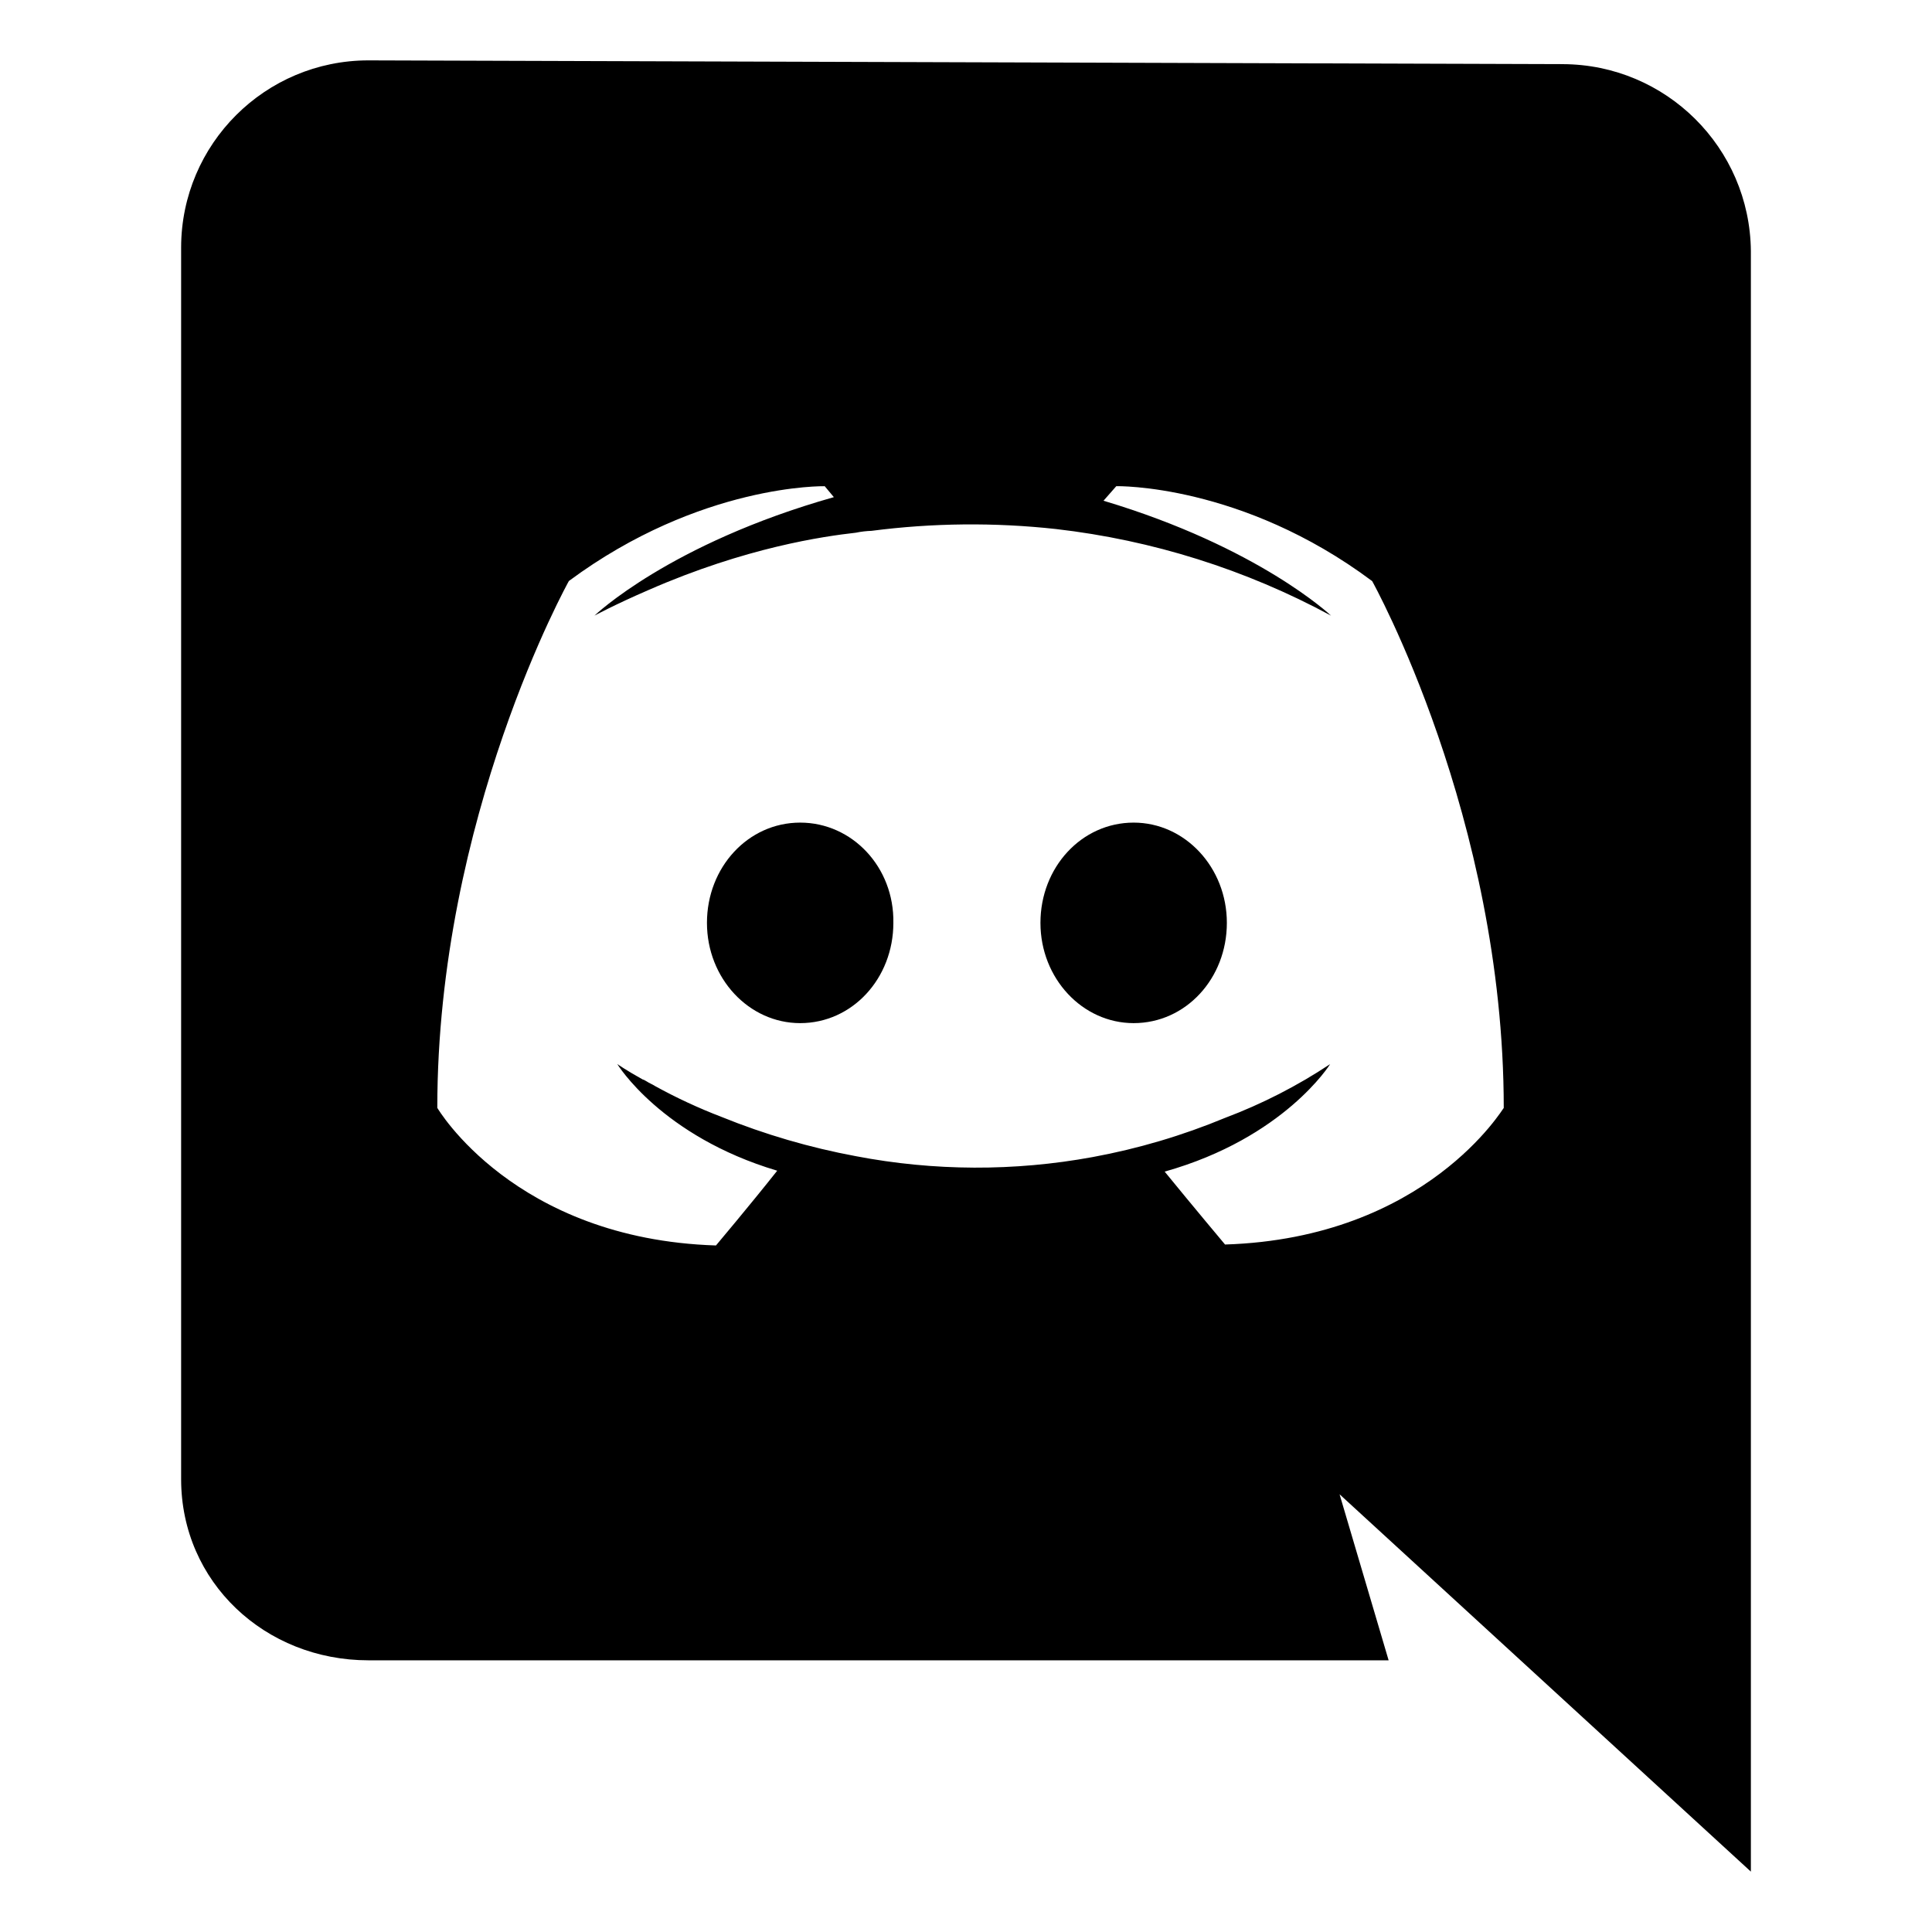
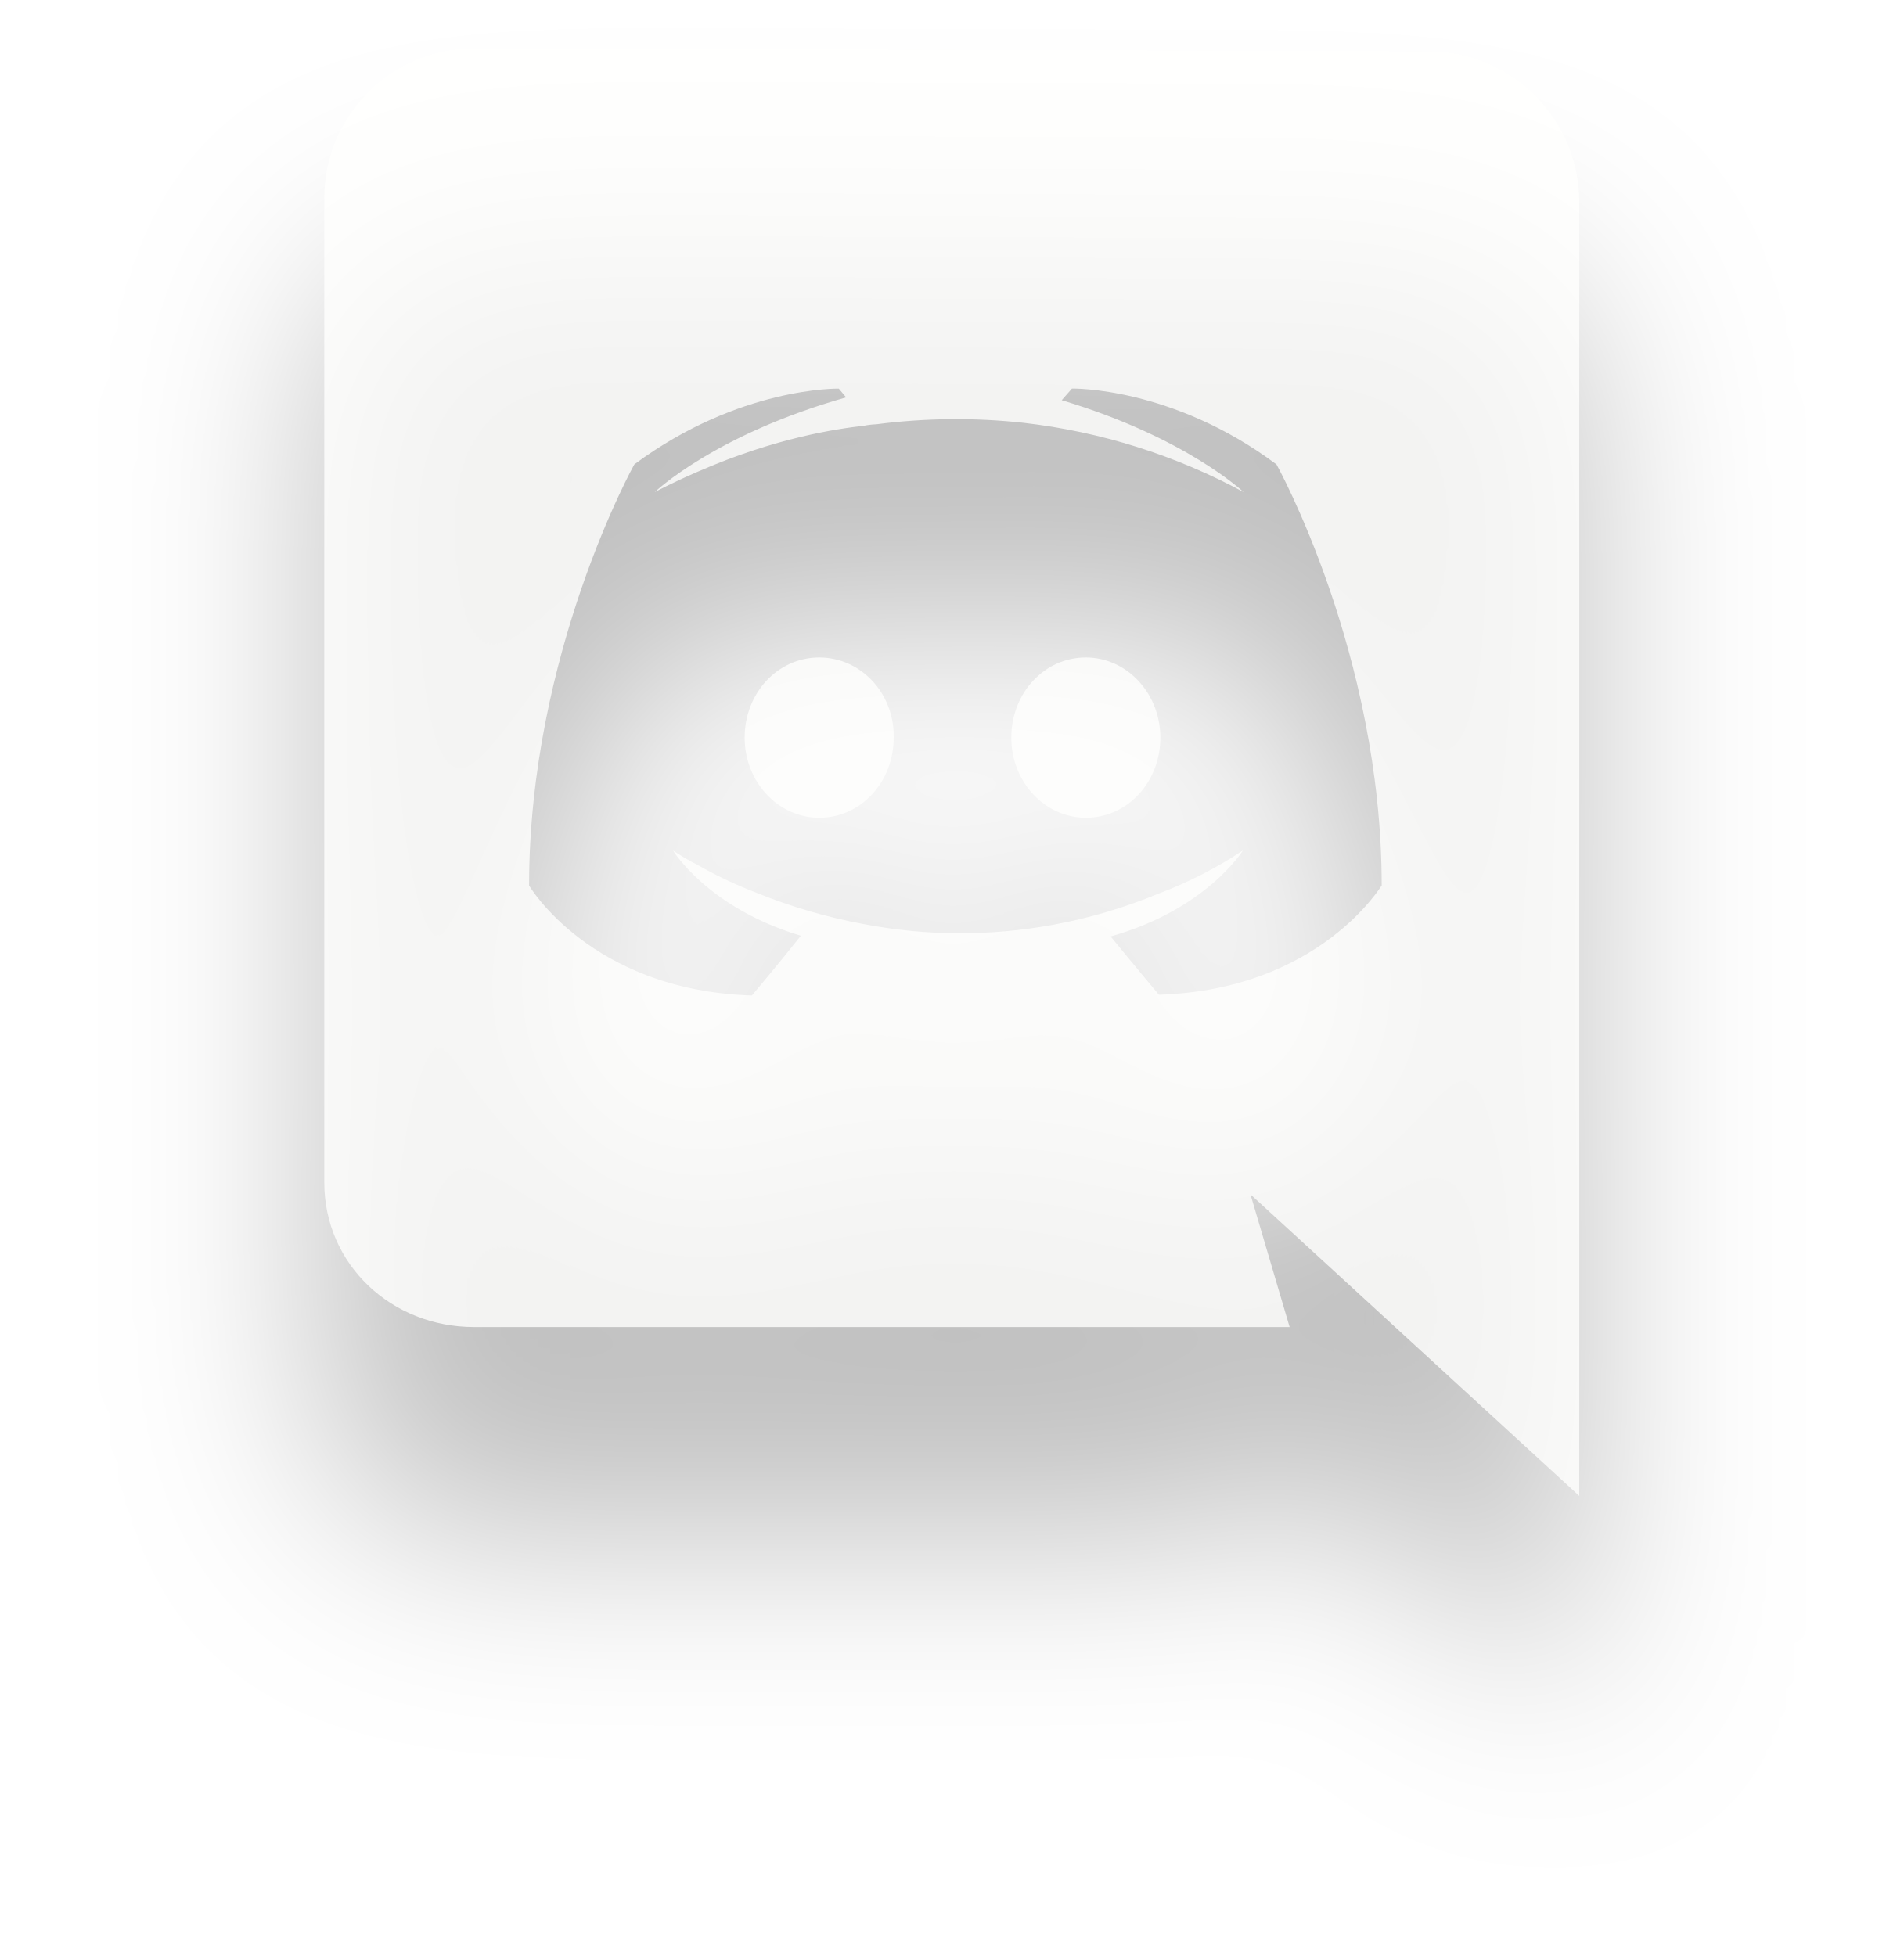
- <svg xmlns="http://www.w3.org/2000/svg" class="ionicon" viewBox="0 0 512 512">
-   <path d="M464 66.52A50 50 0 00414.12 17L97.64 16A49.65 49.65 0 0048 65.52V392c0 27.3 22.28 48 49.64 48H368l-13-44 109 100zM324.65 329.81s-8.72-10.39-16-19.32C340.39 301.55 352.5 282 352.5 282a139 139 0 01-27.85 14.25 173.31 173.31 0 01-35.11 10.39 170.05 170.05 0 01-62.72-.24 184.45 184.45 0 01-35.59-10.4 141.46 141.46 0 01-17.68-8.21c-.73-.48-1.45-.72-2.18-1.21-.49-.24-.73-.48-1-.48-4.36-2.42-6.78-4.11-6.78-4.11s11.62 19.09 42.38 28.26c-7.27 9.18-16.23 19.81-16.23 19.81-53.51-1.69-73.85-36.47-73.85-36.47 0-77.06 34.87-139.62 34.87-139.62 34.87-25.85 67.8-25.12 67.8-25.12l2.42 2.9c-43.59 12.32-63.44 31.4-63.44 31.4s5.32-2.9 14.28-6.77c25.91-11.35 46.5-14.25 55-15.21a24 24 0 014.12-.49 205.62 205.62 0 0148.91-.48 201.62 201.62 0 0172.89 22.95s-19.13-18.15-60.3-30.45l3.39-3.86s33.17-.73 67.81 25.16c0 0 34.87 62.56 34.87 139.62 0-.28-20.35 34.5-73.86 36.19z" />
-   <path d="M212.05 218c-13.8 0-24.7 11.84-24.7 26.57s11.14 26.57 24.7 26.57c13.8 0 24.7-11.83 24.7-26.57.25-14.76-10.9-26.57-24.7-26.57zM300.43 218c-13.8 0-24.7 11.84-24.7 26.57s11.14 26.57 24.7 26.57c13.81 0 24.7-11.83 24.7-26.57S314 218 300.43 218z" />
+ <svg xmlns="http://www.w3.org/2000/svg" width="36" height="37" viewBox="0 0 34 38" fill="none">
+   <g filter="url(#filter0_d)">
+     <path d="M29.188 3.898C29.18 3.127 28.869 2.39 28.322 1.847C27.775 1.304 27.036 0.998 26.265 0.996L7.721 0.938C6.951 0.938 6.212 1.243 5.667 1.787C5.122 2.331 4.815 3.069 4.812 3.839V22.969C4.812 24.568 6.118 25.781 7.721 25.781H23.562L22.801 23.203L29.188 29.062V3.898ZM21.023 19.325C21.023 19.325 20.512 18.716 20.085 18.193C21.945 17.669 22.654 16.523 22.654 16.523C22.143 16.862 21.596 17.142 21.023 17.358C20.36 17.633 19.671 17.837 18.965 17.967C17.75 18.19 16.504 18.186 15.29 17.953C14.576 17.821 13.878 17.616 13.205 17.344C12.849 17.207 12.503 17.047 12.169 16.863C12.126 16.835 12.084 16.82 12.041 16.792C12.012 16.778 11.998 16.764 11.983 16.764C11.727 16.622 11.585 16.523 11.585 16.523C11.585 16.523 12.266 17.641 14.069 18.179C13.643 18.717 13.118 19.34 13.118 19.34C9.982 19.24 8.79 17.203 8.79 17.203C8.79 12.687 10.834 9.022 10.834 9.022C12.877 7.507 14.806 7.55 14.806 7.55L14.948 7.72C12.394 8.442 11.231 9.56 11.231 9.56C11.231 9.56 11.543 9.39 12.068 9.163C13.586 8.498 14.792 8.328 15.29 8.272C15.37 8.255 15.45 8.246 15.532 8.243C16.482 8.12 17.445 8.11 18.398 8.215C19.894 8.387 21.343 8.843 22.668 9.56C22.668 9.56 21.547 8.496 19.135 7.775L19.334 7.549C19.334 7.549 21.277 7.506 23.307 9.023C23.307 9.023 25.35 12.689 25.35 17.204C25.35 17.188 24.158 19.226 21.023 19.325Z" fill="#FFFFFD" fill-opacity="0.8" />
+     <path d="M14.425 12.773C13.616 12.773 12.977 13.467 12.977 14.33C12.977 15.193 13.63 15.887 14.425 15.887C15.233 15.887 15.872 15.194 15.872 14.33C15.887 13.465 15.233 12.773 14.425 12.773ZM19.603 12.773C18.795 12.773 18.156 13.467 18.156 14.33C18.156 15.193 18.809 15.887 19.603 15.887C20.413 15.887 21.051 15.194 21.051 14.33C21.051 13.467 20.398 12.773 19.603 12.773Z" fill="#FFFFFD" fill-opacity="0.8" />
+   </g>
+   <defs>
+     <filter id="filter0_d" x="-2" y="0" width="38" height="38" filterUnits="userSpaceOnUse" color-interpolation-filters="sRGB">
+       <feFlood flood-opacity="0" result="BackgroundImageFix" />
+       <feColorMatrix in="SourceAlpha" type="matrix" values="0 0 0 0 0 0 0 0 0 0 0 0 0 0 0 0 0 0 127 0" />
+       <feOffset dy="4" />
+       <feGaussianBlur stdDeviation="2" />
+       <feColorMatrix type="matrix" values="0 0 0 0 0 0 0 0 0 0 0 0 0 0 0 0 0 0 0.25 0" />
+       <feBlend mode="normal" in2="BackgroundImageFix" result="effect1_dropShadow" />
+       <feBlend mode="normal" in="SourceGraphic" in2="effect1_dropShadow" result="shape" />
+     </filter>
+   </defs>
</svg>
